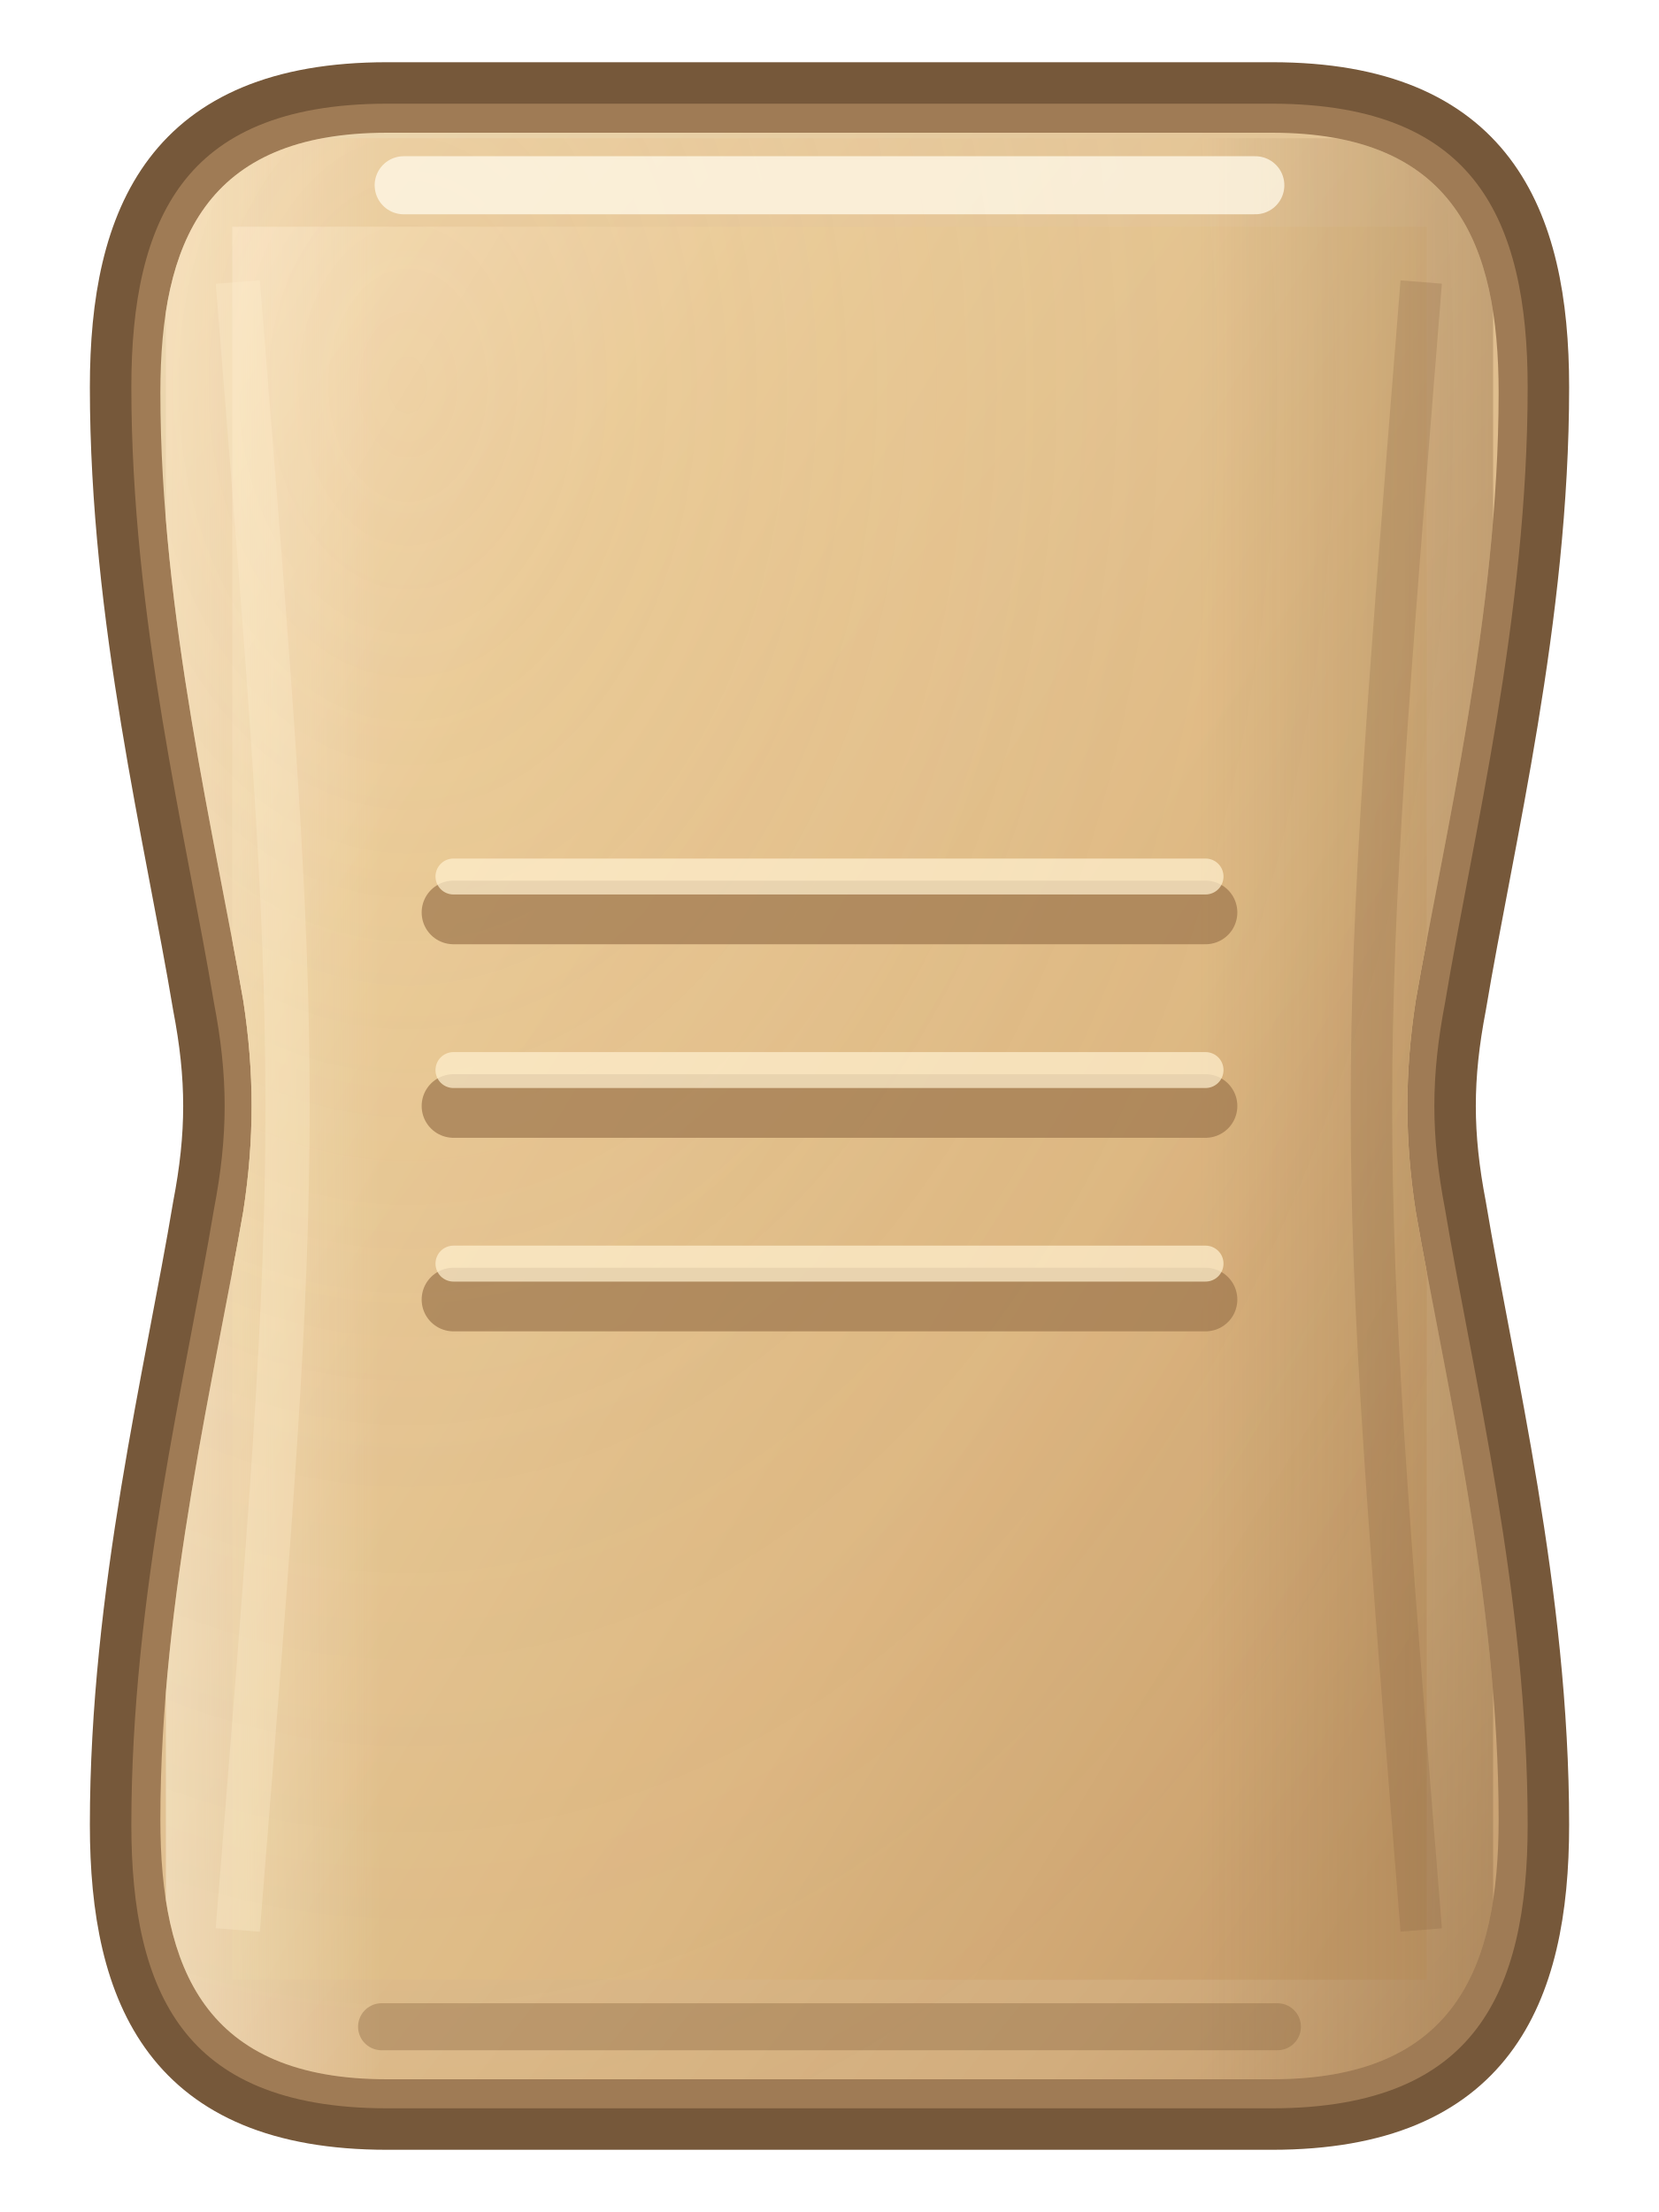
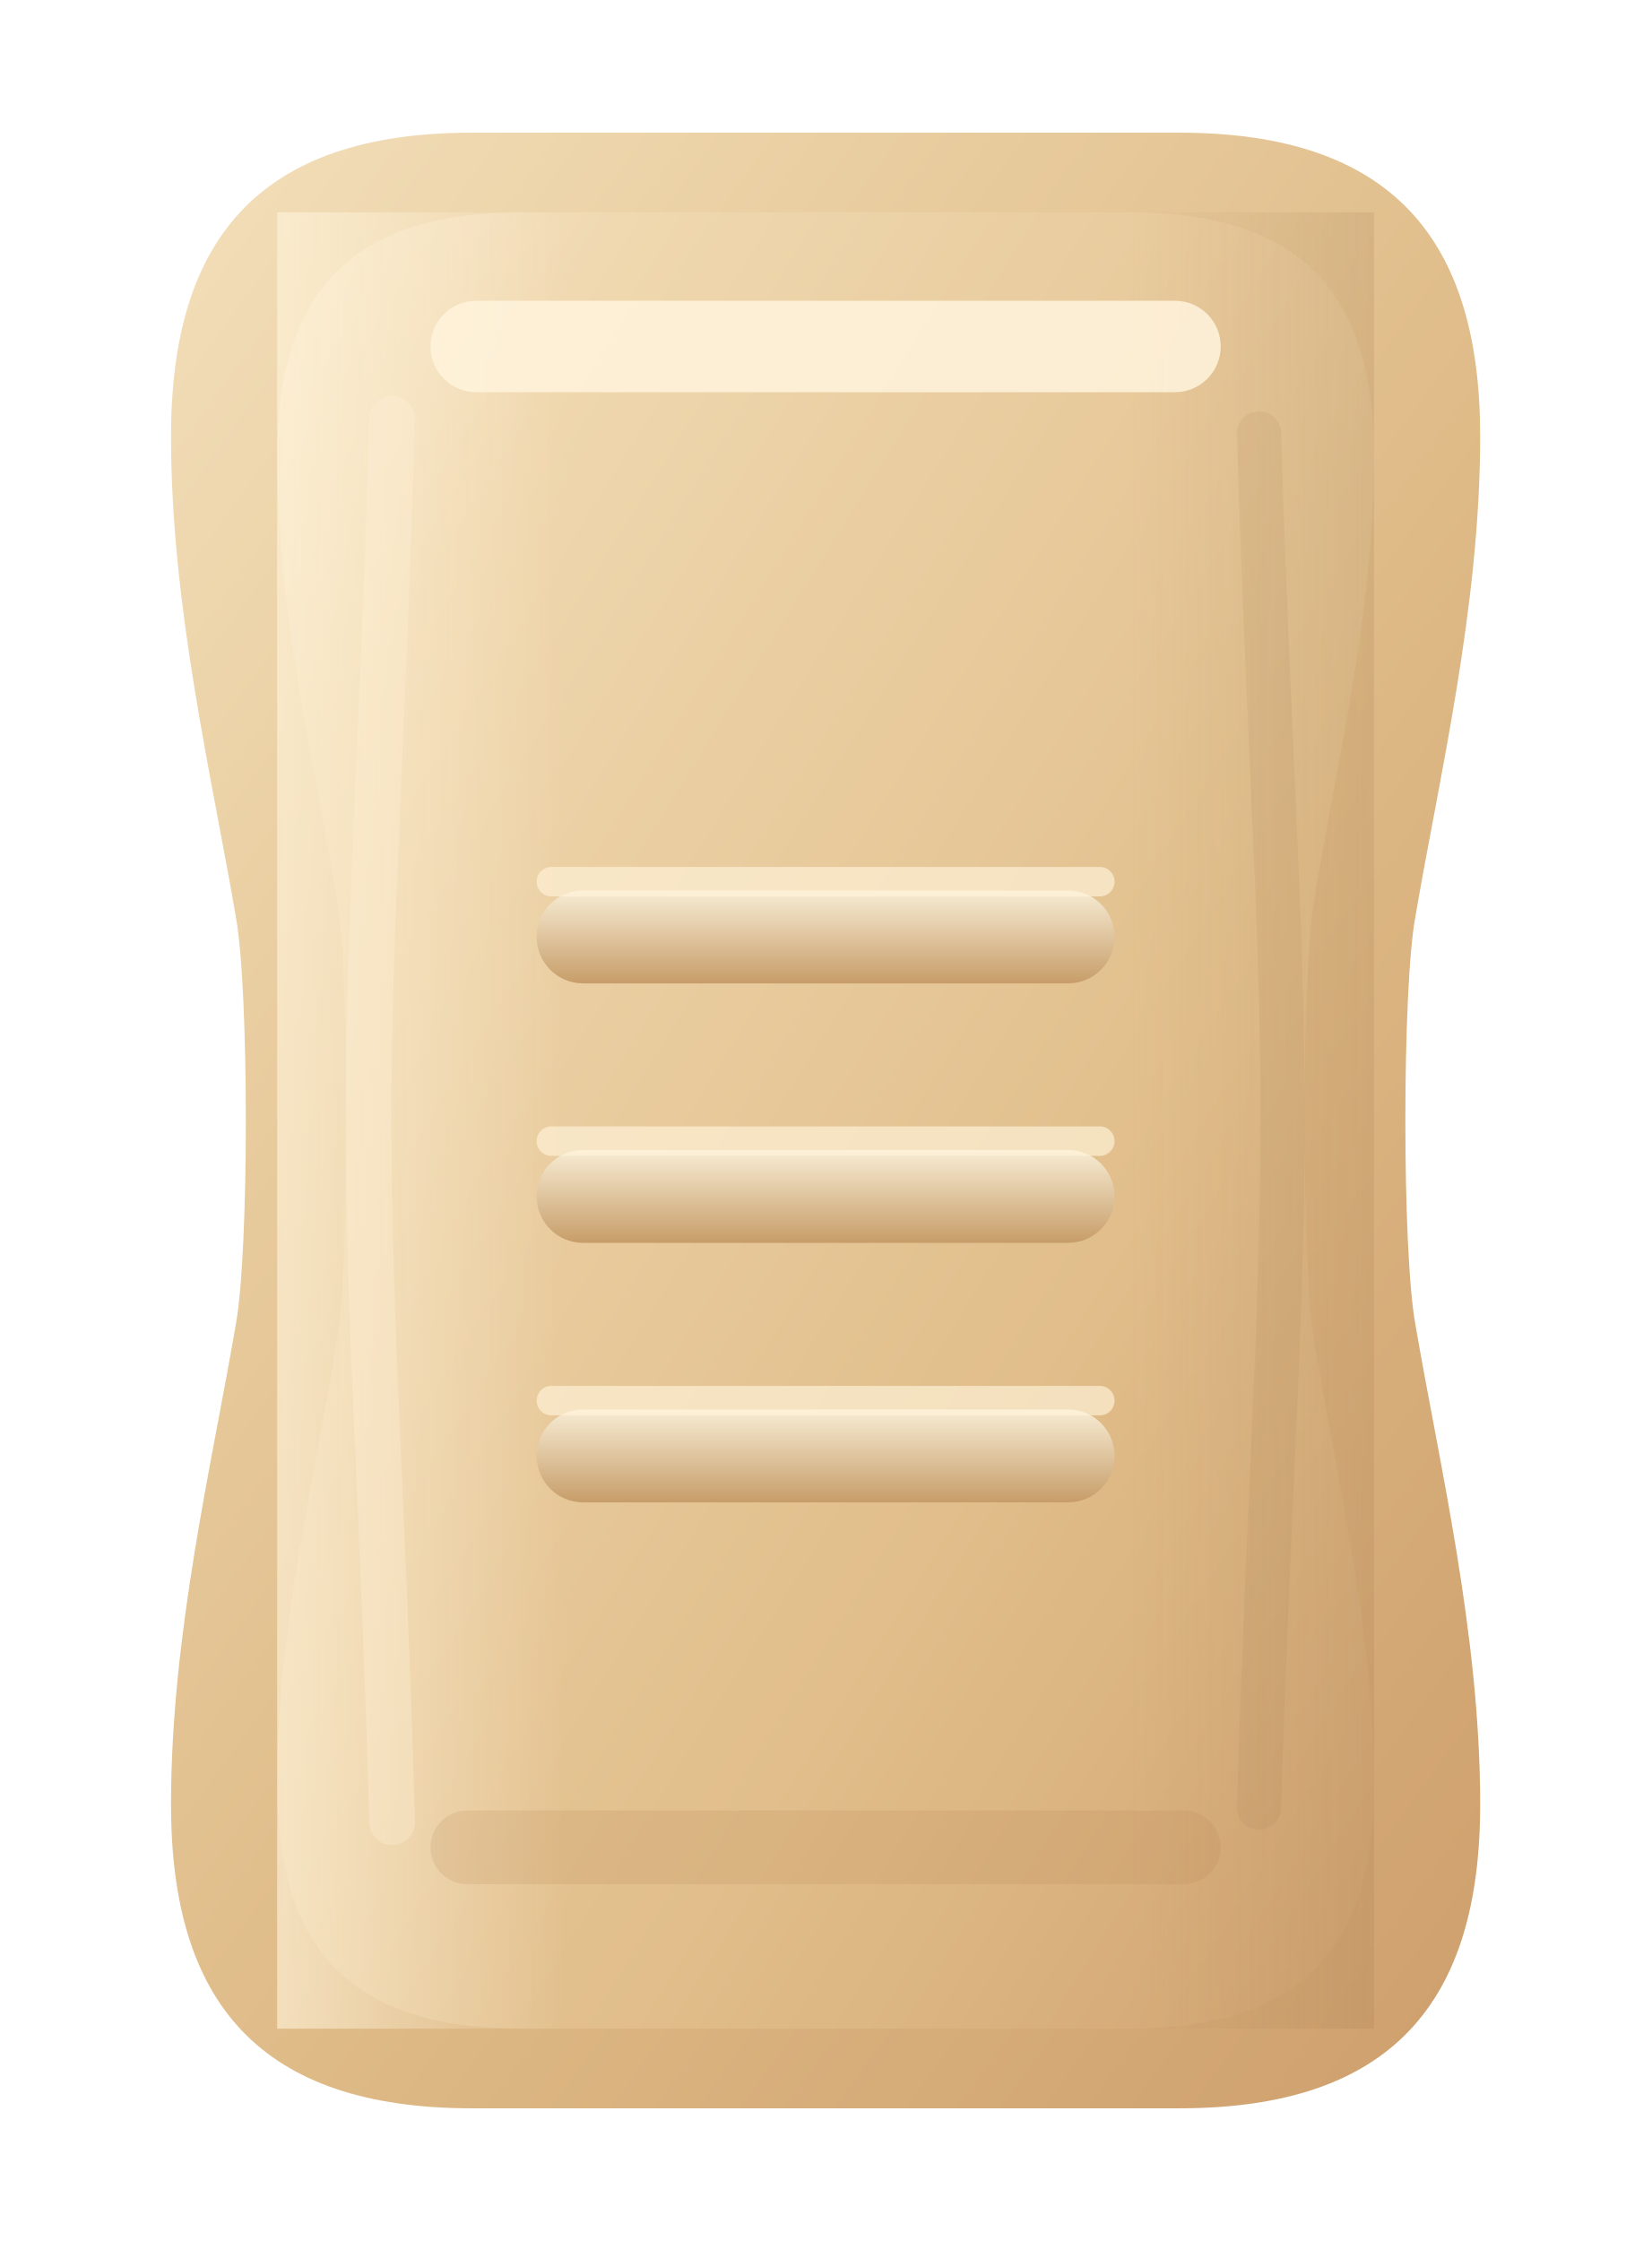
- <svg xmlns="http://www.w3.org/2000/svg" viewBox="0 0 30 40" aria-hidden="true">
+ <svg xmlns="http://www.w3.org/2000/svg" viewBox="0 0 56 76" aria-hidden="true">
  <defs>
-     <linearGradient id="body" x1="0" y1="0" x2=".92" y2="1">
-       <stop offset="0" stop-color="#f2dfbc" />
-       <stop offset=".18" stop-color="#ead3aa" />
-       <stop offset=".56" stop-color="#dfbd8d" />
-       <stop offset=".82" stop-color="#d2ad7d" />
-       <stop offset="1" stop-color="#bd9467" />
+     <linearGradient id="outer" x1="0" y1="0" x2=".92" y2="1">
+       <stop offset="0" stop-color="#f3dfbb" />
+       <stop offset=".22" stop-color="#ebd1a5" />
+       <stop offset=".62" stop-color="#ddb884" />
+       <stop offset="1" stop-color="#cfa16e" />
    </linearGradient>
-     <linearGradient id="face" x1="0" y1="0" x2="1" y2=".9">
-       <stop offset="0" stop-color="#f6e6c8" />
-       <stop offset=".25" stop-color="#e9cf9f" />
-       <stop offset=".68" stop-color="#dcb782" />
-       <stop offset="1" stop-color="#c79c69" />
+     <linearGradient id="face" x1="0" y1="0" x2=".95" y2="1">
+       <stop offset="0" stop-color="#f7e6c8" />
+       <stop offset=".18" stop-color="#efd7ae" />
+       <stop offset=".68" stop-color="#e1be8b" />
+       <stop offset="1" stop-color="#d2a673" />
    </linearGradient>
-     <linearGradient id="edge" x1="0" y1="0" x2="1" y2="0">
-       <stop stop-color="#fff6df" stop-opacity=".48" />
-       <stop offset=".16" stop-color="#fff6df" stop-opacity="0" />
-       <stop offset=".78" stop-color="#7e5d38" stop-opacity="0" />
-       <stop offset="1" stop-color="#7e5d38" stop-opacity=".30" />
+     <linearGradient id="leftGlow" x1="0" y1="0" x2="1" y2="0">
+       <stop offset="0" stop-color="#fff4db" stop-opacity=".62" />
+       <stop offset=".26" stop-color="#fff4db" stop-opacity="0" />
+       <stop offset="1" stop-color="#fff4db" stop-opacity="0" />
    </linearGradient>
-     <radialGradient id="warm" cx=".18" cy=".12" r=".95">
-       <stop stop-color="#ef9c48" stop-opacity=".13" />
-       <stop offset=".58" stop-color="#ef9c48" stop-opacity=".035" />
-       <stop offset="1" stop-color="#ef9c48" stop-opacity="0" />
-     </radialGradient>
+     <linearGradient id="rightShade" x1="0" y1="0" x2="1" y2="0">
+       <stop offset="0" stop-color="#9a7348" stop-opacity="0" />
+       <stop offset=".78" stop-color="#9a7348" stop-opacity="0" />
+       <stop offset="1" stop-color="#9a7348" stop-opacity=".16" />
+     </linearGradient>
+     <linearGradient id="groove" x1="0" y1="0" x2="0" y2="1">
+       <stop offset="0" stop-color="#f7ecd4" />
+       <stop offset="1" stop-color="#c79d69" />
+     </linearGradient>
    <clipPath id="clip">
-       <path d="M7 2.4 H23         C26.3 2.4 27.1 4.4 27.1 7.1         C27.1 11.1 26.1 15.2 25.6 18.1         C25.4 19.4 25.4 20.6 25.6 21.9         C26.1 24.8 27.1 28.9 27.1 32.9         C27.1 35.6 26.3 37.6 23 37.6         H7         C3.7 37.6 2.9 35.6 2.9 32.9         C2.9 28.9 3.9 24.8 4.4 21.9         C4.6 20.6 4.6 19.4 4.4 18.1         C3.9 15.2 2.9 11.1 2.9 7.1         C2.9 4.4 3.7 2.4 7 2.4 Z" />
+       <path d="         M16 4.5         H40         C47.2 4.5 50.2 8.1 50.2 14.8         C50.2 20.6 48.8 26.4 48 31.1         C47.55 33.55 47.55 42.45 48 44.9         C48.8 49.6 50.2 55.4 50.2 61.2         C50.2 67.9 47.2 71.5 40 71.5         H16         C8.8 71.5 5.8 67.9 5.8 61.2         C5.8 55.4 7.2 49.6 8 44.9         C8.45 42.45 8.45 33.55 8 31.1         C7.2 26.4 5.8 20.6 5.8 14.8         C5.8 8.1 8.8 4.5 16 4.5         Z" />
    </clipPath>
  </defs>
-   <path d="M7 1.5 H23     C27 1.5 28 3.9 28 7     C28 11.2 27 15.2 26.5 18.2     C26.25 19.5 26.25 20.5 26.5 21.8     C27 24.8 28 28.8 28 33     C28 36.1 27 38.5 23 38.5     H7     C3 38.5 2 36.1 2 33     C2 28.8 3 24.8 3.5 21.8     C3.75 20.5 3.75 19.5 3.5 18.2     C3 15.2 2 11.2 2 7     C2 3.9 3 1.5 7 1.5 Z" fill="#9f7b55" stroke="#76583a" stroke-width=".75" />
+   <path d="     M16 4.5     H40     C47.2 4.5 50.2 8.1 50.2 14.8     C50.2 20.6 48.8 26.4 48 31.1     C47.55 33.55 47.55 42.45 48 44.9     C48.8 49.6 50.2 55.4 50.2 61.2     C50.2 67.9 47.2 71.5 40 71.5     H16     C8.8 71.5 5.8 67.9 5.8 61.2     C5.8 55.4 7.2 49.6 8 44.9     C8.45 42.45 8.45 33.55 8 31.1     C7.2 26.4 5.8 20.6 5.8 14.8     C5.8 8.1 8.8 4.5 16 4.5     Z" fill="url(#outer)" />
  <g clip-path="url(#clip)">
-     <path d="M0 0H30V40H0Z" fill="url(#body)" />
-     <path d="M4.2 4.1 H25.8 V35.8 H4.2 Z" rx="5" fill="url(#face)" opacity=".92" />
-     <path d="M3 2.5H27V38H3Z" fill="url(#edge)" />
-     <path d="M3 2.5H27V38H3Z" fill="url(#warm)" />
-     <path d="M7.3 3.35 H22.7" stroke="#fff8e8" stroke-width="1.05" stroke-linecap="round" stroke-opacity=".78" />
-     <path d="M6.9 36.65 H23.1" stroke="#8f6c47" stroke-width=".85" stroke-linecap="round" stroke-opacity=".42" />
-     <g fill="none" stroke-linecap="round">
-       <path d="M8.2 16.5 H21.8 M8.2 20 H21.8 M8.2 23.5 H21.8" stroke="#9f774e" stroke-width="1.15" stroke-opacity=".72" />
-       <path d="M8.2 15.85 H21.8 M8.2 19.35 H21.8 M8.2 22.85 H21.8" stroke="#fff0cf" stroke-width=".65" stroke-opacity=".72" />
+     <path d="       M17.7 7.2       H38.3       C44.2 7.2 46.6 10 46.6 15.5       C46.6 20.8 45.3 26 44.55 30.65       C44.15 33.05 44.15 42.95 44.55 45.35       C45.3 50 46.6 55.2 46.6 60.5       C46.6 66 44.2 68.8 38.3 68.8       H17.7       C11.8 68.8 9.4 66 9.4 60.5       C9.4 55.2 10.7 50 11.45 45.35       C11.85 42.95 11.85 33.05 11.45 30.65       C10.7 26 9.4 20.8 9.4 15.5       C9.4 10 11.8 7.2 17.7 7.2       Z" fill="url(#face)" />
+     <path d="M9.4 7.2H46.6V68.8H9.4Z" fill="url(#leftGlow)" />
+     <path d="M9.4 7.2H46.6V68.8H9.4Z" fill="url(#rightShade)" />
+     <rect x="14.6" y="10.2" width="26.8" height="3.1" rx="1.55" fill="#fff4dd" fill-opacity=".86" />
+     <path d="M13.3 14.2 C13 24.8 12.5 31.2 12.5 38 C12.5 44.8 13 51.2 13.3 61.8" stroke="#fff1d8" stroke-opacity=".33" stroke-width="1.55" stroke-linecap="round" fill="none" />
+     <path d="M42.7 14.7 C43 24.8 43.5 31.2 43.5 38 C43.5 44.8 43 51.2 42.7 61.3" stroke="#a37b4d" stroke-opacity=".12" stroke-width="1.5" stroke-linecap="round" fill="none" />
+     <g>
+       <rect x="18.2" y="30.2" width="19.6" height="3.15" rx="1.575" fill="url(#groove)" />
+       <rect x="18.2" y="39.0" width="19.6" height="3.15" rx="1.575" fill="url(#groove)" />
+       <rect x="18.2" y="47.8" width="19.6" height="3.15" rx="1.575" fill="url(#groove)" />
+       <rect x="18.2" y="29.4" width="19.6" height="1.0" rx=".5" fill="#fff2d8" fill-opacity=".66" />
+       <rect x="18.2" y="38.2" width="19.6" height="1.0" rx=".5" fill="#fff2d8" fill-opacity=".66" />
+       <rect x="18.2" y="47.0" width="19.6" height="1.0" rx=".5" fill="#fff2d8" fill-opacity=".66" />
    </g>
-     <path d="M4.3 5.1 C4.9 12.6 5.2 16.2 5.2 20 C5.2 23.8 4.9 27.4 4.3 34.9" stroke="#fff1d1" stroke-opacity=".28" stroke-width=".8" fill="none" />
-     <path d="M25.7 5.1 C25.1 12.6 24.8 16.2 24.8 20 C24.8 23.8 25.1 27.4 25.7 34.9" stroke="#7f5f3d" stroke-opacity=".22" stroke-width=".75" fill="none" />
+     <rect x="14.6" y="61.4" width="26.8" height="2.5" rx="1.25" fill="#b78958" fill-opacity=".18" />
  </g>
</svg>
